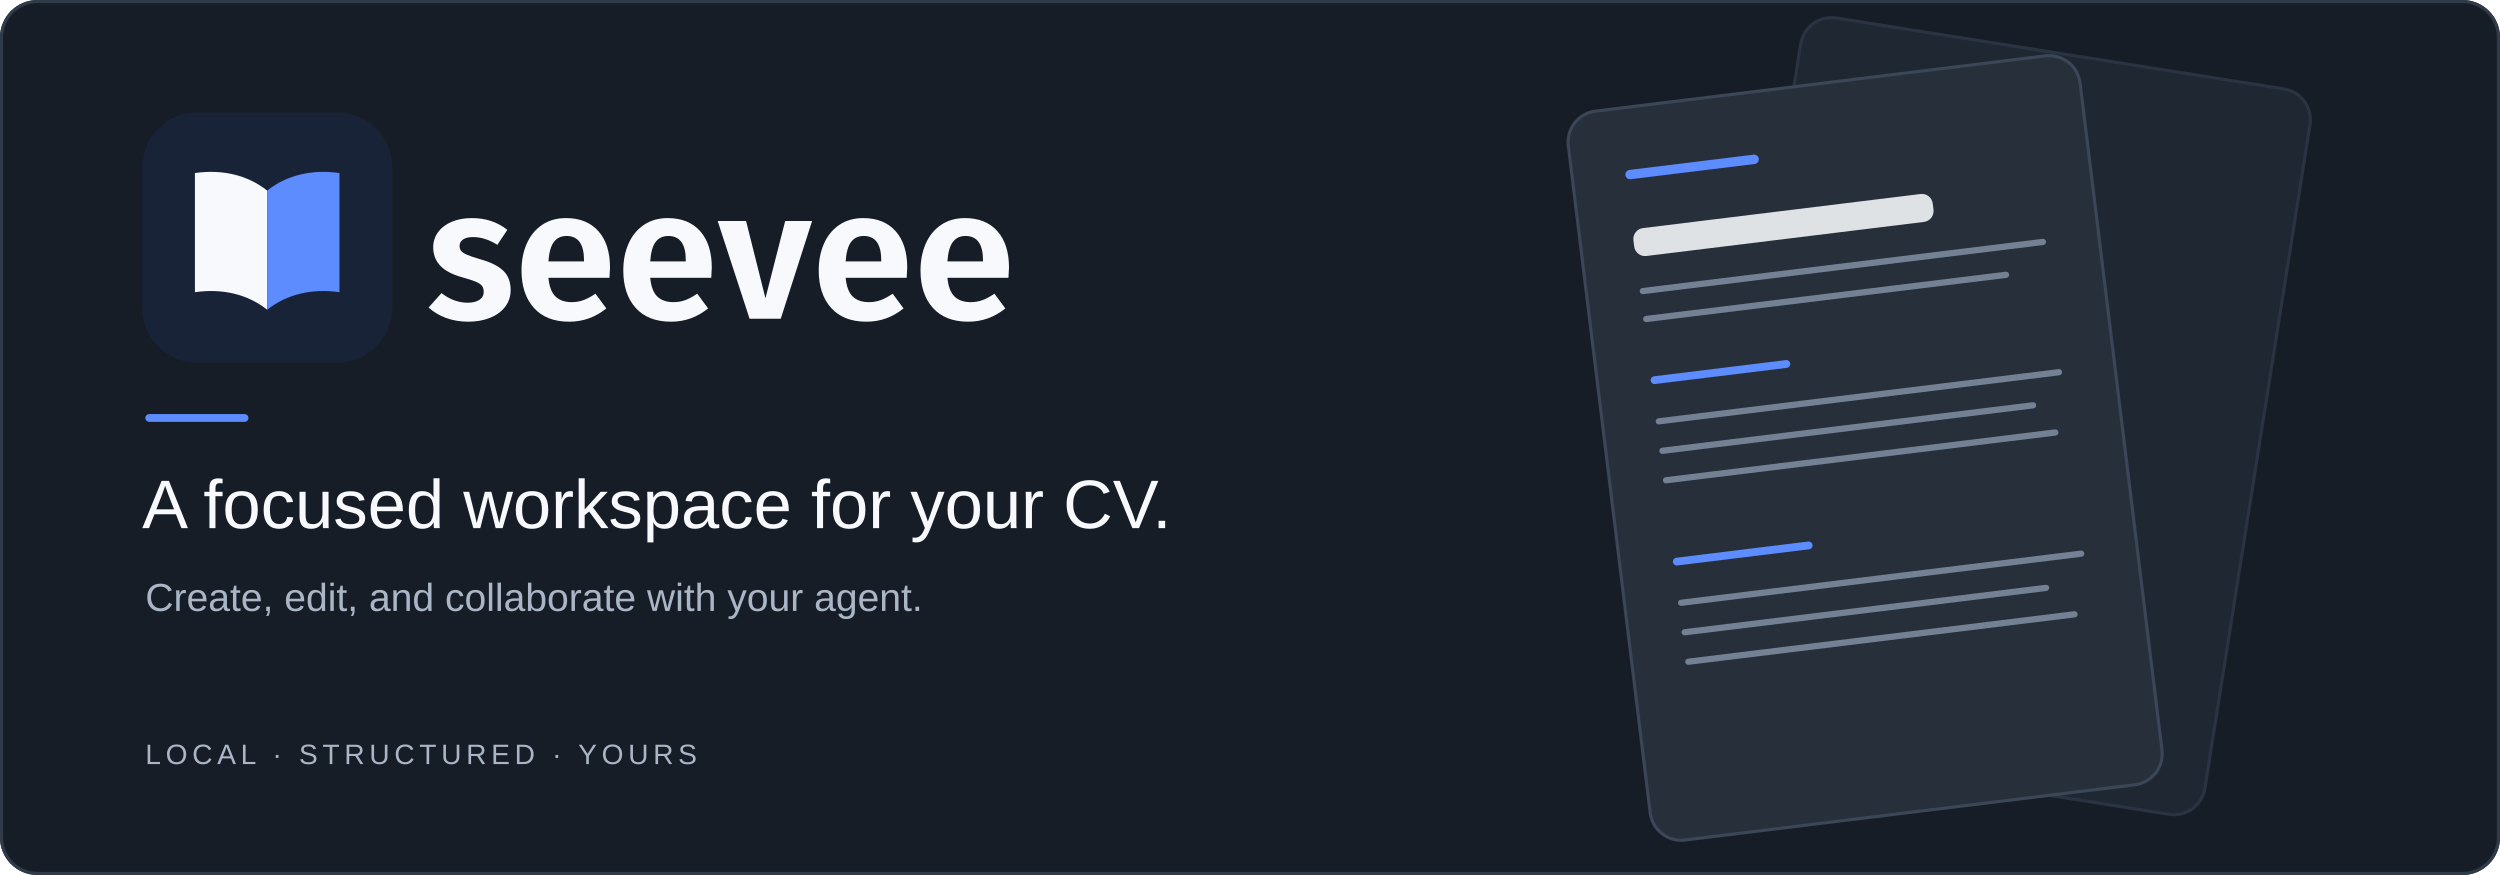
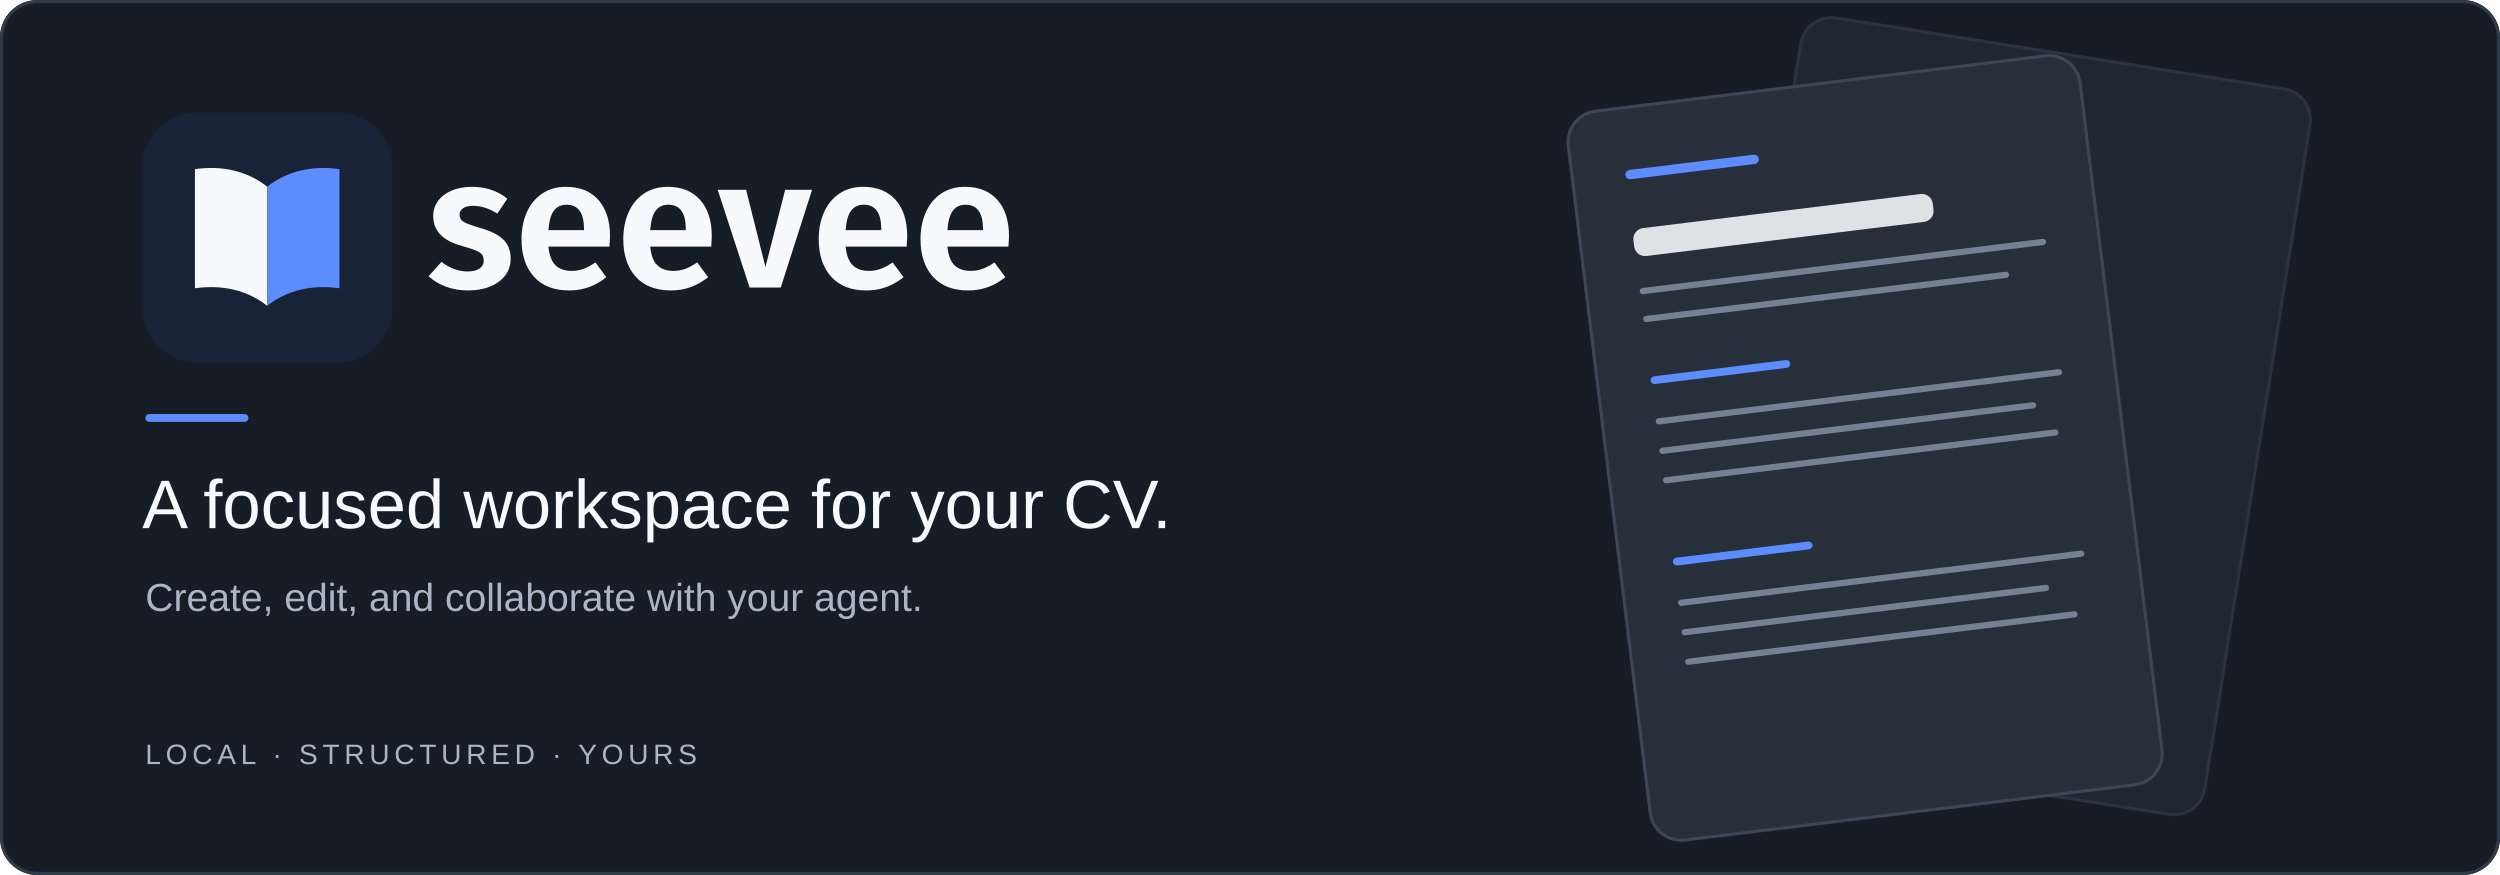
<svg xmlns="http://www.w3.org/2000/svg" width="1600" height="560" viewBox="0 0 1600 560" role="img" aria-labelledby="title desc">
  <rect width="1600" height="560" rx="24" fill="#171d27" />
  <rect x="1" y="1" width="1598" height="558" rx="23" fill="none" stroke="#303b4a" stroke-width="2" />
  <g transform="translate(91 72) scale(1.25)">
    <rect width="128" height="128" rx="28" fill="#182338" />
-     <path d="M27 31c14-2 27 1 37 9v61c-10-8-23-11-37-9V31Z" fill="#f7f9fc" />
-     <path d="M101 31c-14-2-27 1-37 9v61c10-8 23-11 37-9V31Z" fill="#5d8cff" />
+     <path d="M27 29c14-2 27 1 37 9v61c-10-8-23-11-37-9V29Z" fill="#f7f9fc" />
+     <path d="M101 29c-14-2-27 1-37 9v61c10-8 23-11 37-9V29Z" fill="#5d8cff" />
  </g>
-   <g fill="#f7f9fc" transform="translate(273 204) scale(0.118 -0.118)">
+   <g fill="#f7f9fc" transform="translate(273 184) scale(0.118 -0.118)">
    <path d="M438 482 384 401Q317 443 252 443Q217 443 198.0 430.0Q179 417 179 395Q179 379 187.5 368.0Q196 357 219.5 347.0Q243 337 290 323Q374 300 415.0 261.5Q456 223 456 156Q456 103 425.5 64.0Q395 25 343.0 4.5Q291 -16 227 -16Q160 -16 105.0 4.5Q50 25 11 61L81 139Q148 87 223 87Q263 87 286.5 102.5Q310 118 310 145Q310 166 301.0 178.0Q292 190 268.0 200.5Q244 211 193 225Q113 247 74.5 287.5Q36 328 36 388Q36 433 62.0 469.0Q88 505 135.5 525.5Q183 546 246 546Q358 546 438 482Z" transform="translate(0 0)" />
    <path d="M515 222H184Q191 150 223.0 120.0Q255 90 310 90Q344 90 374.0 101.0Q404 112 439 136L498 56Q409 -16 297 -16Q172 -16 105.0 59.0Q38 134 38 262Q38 343 66.5 407.5Q95 472 149.5 509.0Q204 546 279 546Q392 546 455.0 475.0Q518 404 518 277Q518 267 515 222ZM377 317Q377 449 282 449Q238 449 213.5 416.5Q189 384 184 311H377Z" transform="translate(477 0)" />
    <path d="M515 222H184Q191 150 223.0 120.0Q255 90 310 90Q344 90 374.0 101.0Q404 112 439 136L498 56Q409 -16 297 -16Q172 -16 105.0 59.0Q38 134 38 262Q38 343 66.5 407.5Q95 472 149.5 509.0Q204 546 279 546Q392 546 455.0 475.0Q518 404 518 277Q518 267 515 222ZM377 317Q377 449 282 449Q238 449 213.5 416.5Q189 384 184 311H377Z" transform="translate(1029 0)" />
    <path d="M340 0H171L-2 530H152L257 111L364 530H510Z" transform="translate(1581 0)" />
    <path d="M515 222H184Q191 150 223.0 120.0Q255 90 310 90Q344 90 374.0 101.0Q404 112 439 136L498 56Q409 -16 297 -16Q172 -16 105.0 59.0Q38 134 38 262Q38 343 66.5 407.5Q95 472 149.5 509.0Q204 546 279 546Q392 546 455.0 475.0Q518 404 518 277Q518 267 515 222ZM377 317Q377 449 282 449Q238 449 213.5 416.5Q189 384 184 311H377Z" transform="translate(2089 0)" />
    <path d="M515 222H184Q191 150 223.0 120.0Q255 90 310 90Q344 90 374.0 101.0Q404 112 439 136L498 56Q409 -16 297 -16Q172 -16 105.0 59.0Q38 134 38 262Q38 343 66.5 407.5Q95 472 149.5 509.0Q204 546 279 546Q392 546 455.0 475.0Q518 404 518 277Q518 267 515 222ZM377 317Q377 449 282 449Q238 449 213.5 416.5Q189 384 184 311H377Z" transform="translate(2641 0)" />
  </g>
  <rect x="93" y="265" width="66" height="5" rx="2.5" fill="#5d8cff" />
  <text x="91" y="338" fill="#f7f9fc" font-family="Fira Sans, Arial, sans-serif" font-size="44" font-weight="500">A focused workspace for your CV.</text>
  <text x="93" y="391" fill="#aab6c6" font-family="Fira Sans, Arial, sans-serif" font-size="25">Create, edit, and collaborate with your agent.</text>
  <text x="93" y="489" fill="#aab6c6" font-family="Fira Sans, Arial, sans-serif" font-size="18" font-weight="500" letter-spacing="3">LOCAL  ·  STRUCTURED  ·  YOURS</text>
  <g transform="translate(1115 32) rotate(9 170 246)" opacity=".55">
    <rect x="0" y="0" width="330" height="470" rx="20" fill="#272f3b" stroke="#3b4656" stroke-width="2" />
  </g>
  <g transform="translate(1030 51) rotate(-7 170 246)">
    <rect x="0" y="0" width="330" height="470" rx="20" fill="#272f3b" stroke="#3b4656" stroke-width="2" />
    <rect x="34" y="40" width="86" height="6" rx="3" fill="#5d8cff" />
    <rect x="34" y="78" width="193" height="18" rx="7" fill="#f7f9fc" opacity=".88" />
    <rect x="34" y="116" width="262" height="4" rx="2" fill="#748195" />
    <rect x="34" y="134" width="236" height="4" rx="2" fill="#748195" />
    <rect x="34" y="173" width="90" height="5" rx="2.5" fill="#5d8cff" />
    <rect x="34" y="200" width="262" height="4" rx="2" fill="#748195" />
    <rect x="34" y="219" width="243" height="4" rx="2" fill="#748195" />
    <rect x="34" y="238" width="255" height="4" rx="2" fill="#748195" />
    <rect x="34" y="290" width="90" height="5" rx="2.5" fill="#5d8cff" />
    <rect x="34" y="317" width="262" height="4" rx="2" fill="#748195" />
    <rect x="34" y="336" width="237" height="4" rx="2" fill="#748195" />
    <rect x="34" y="355" width="253" height="4" rx="2" fill="#748195" />
  </g>
</svg>
